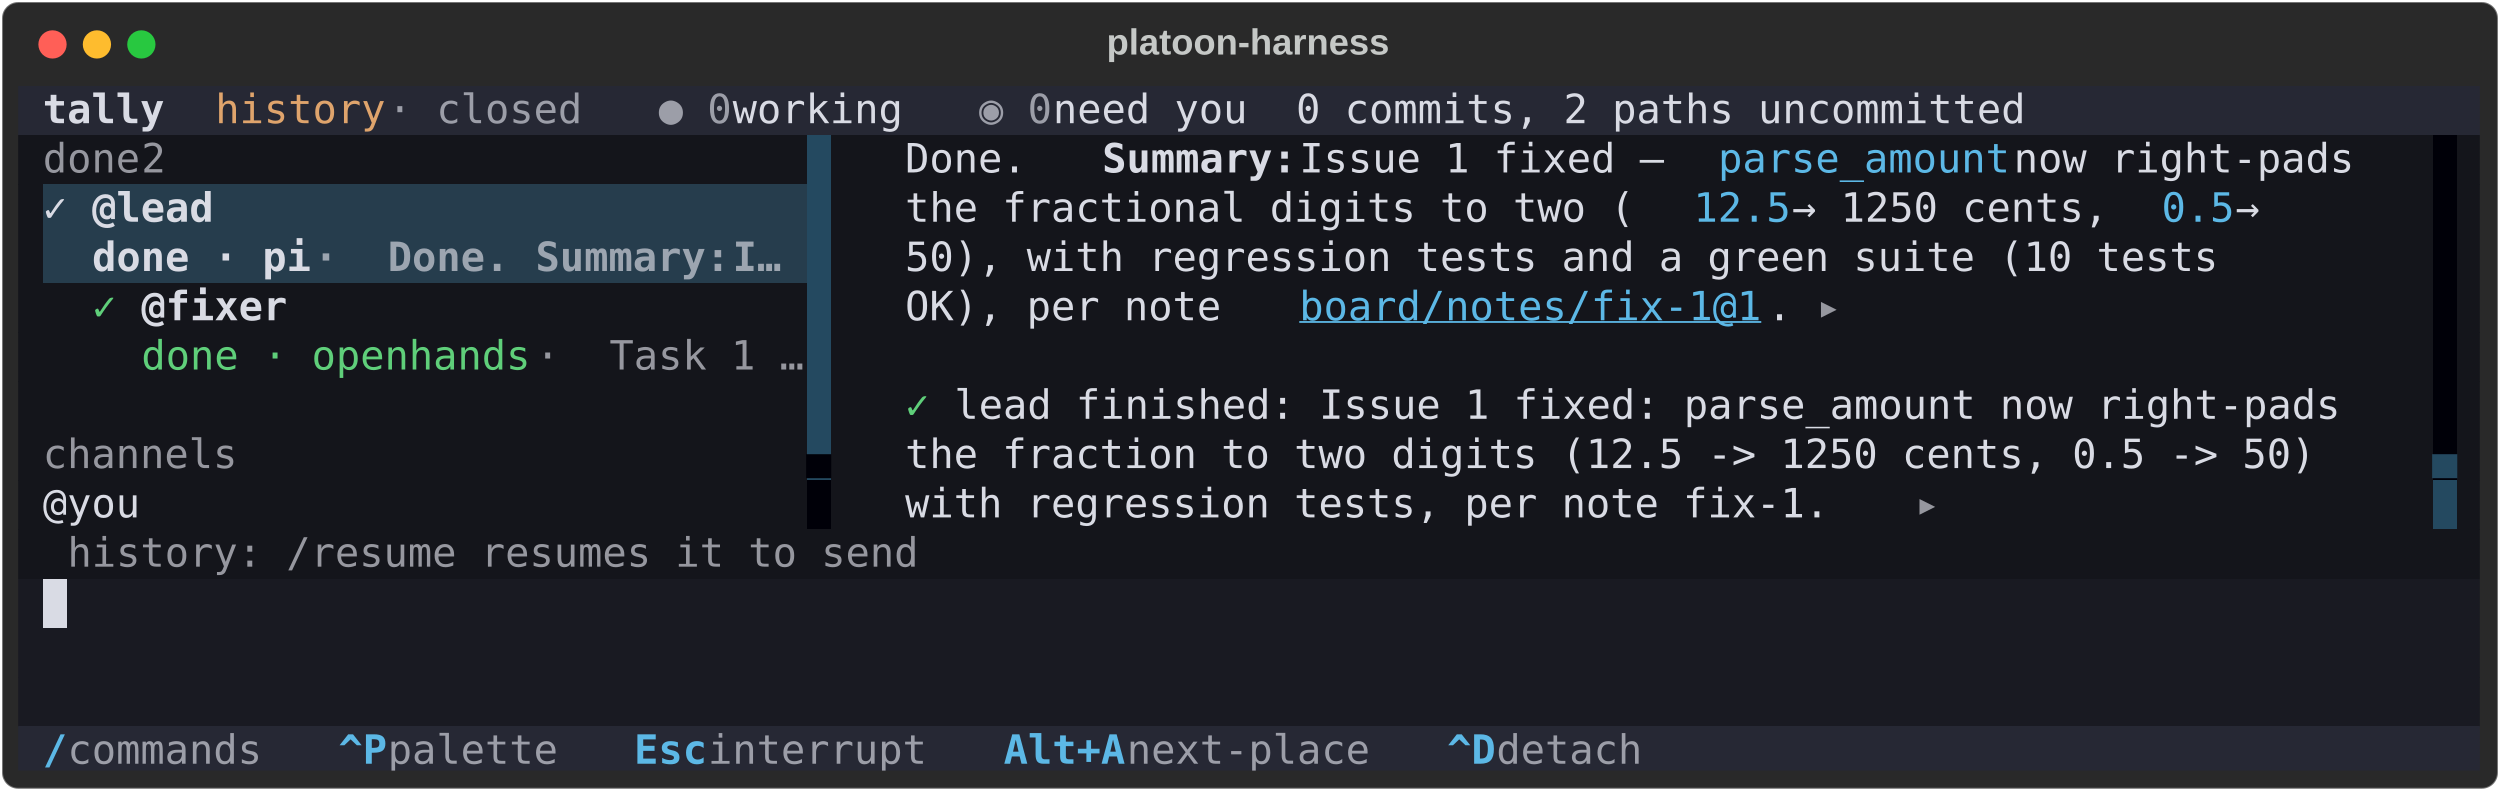
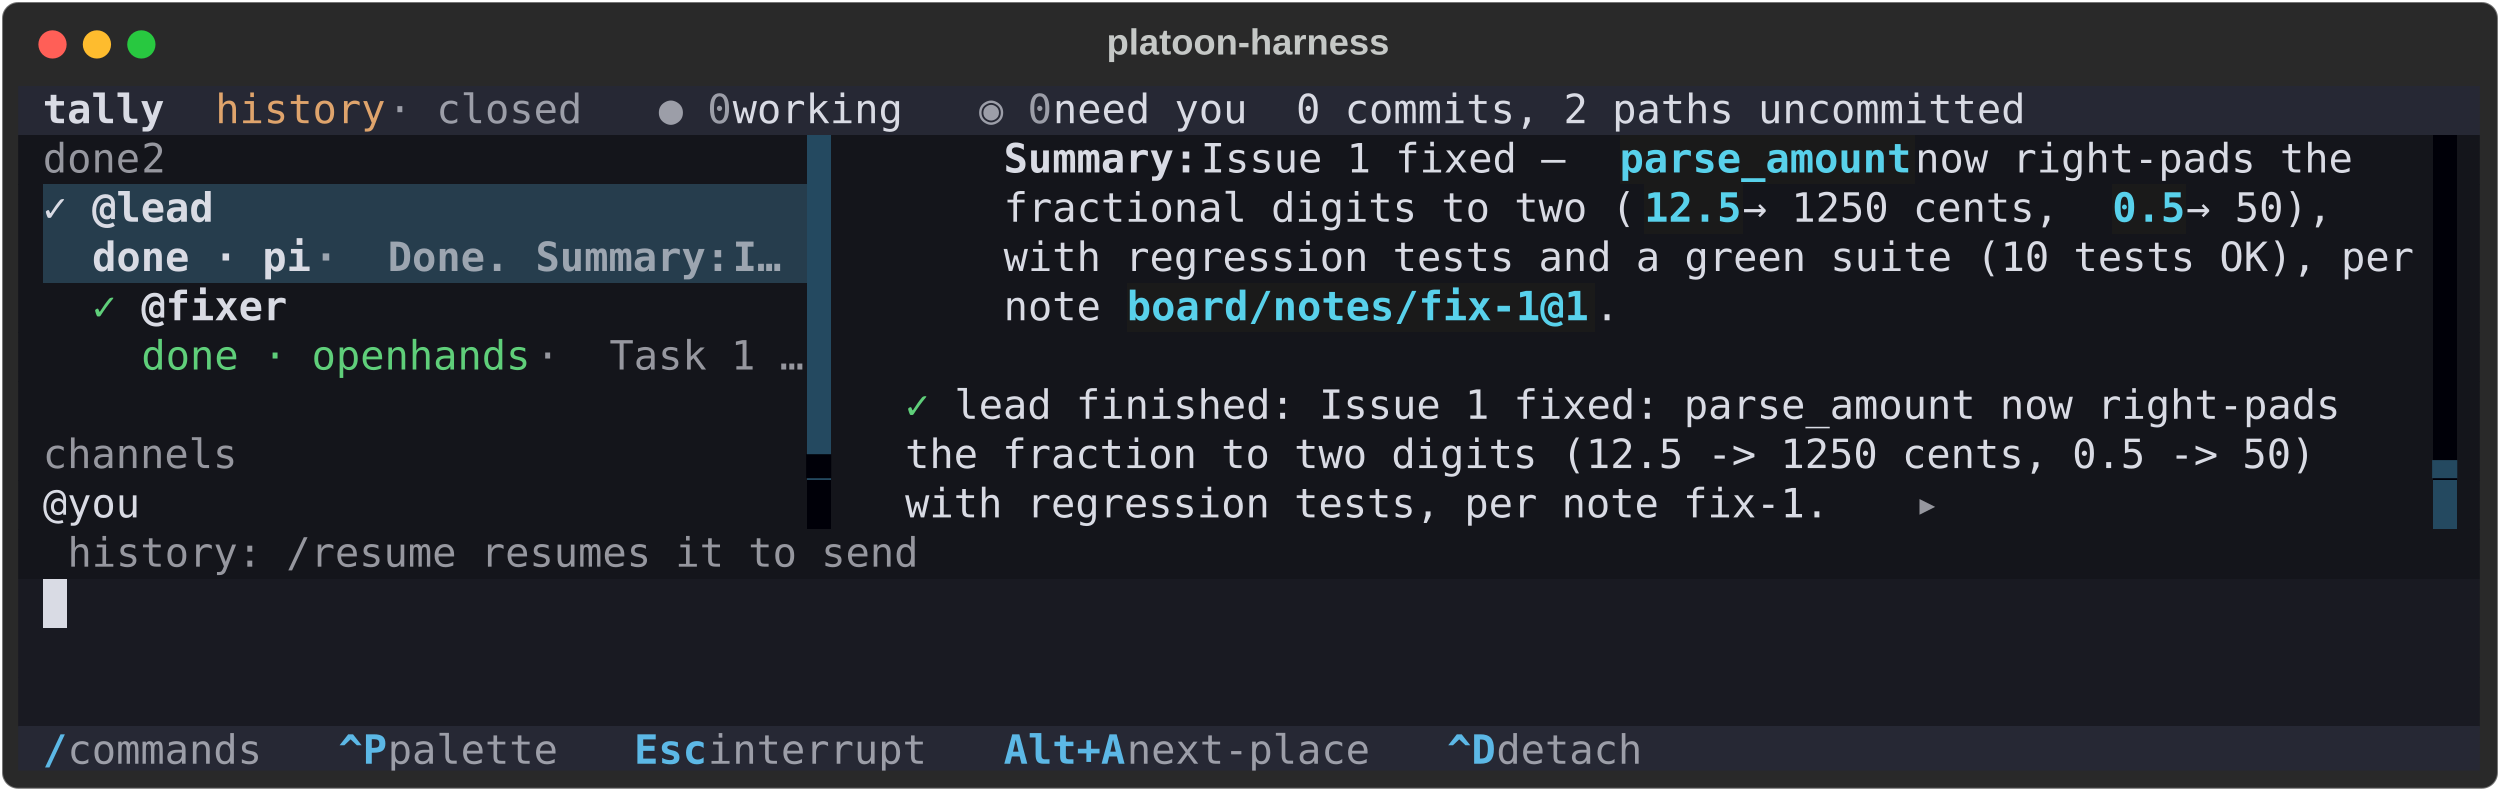
<svg xmlns="http://www.w3.org/2000/svg" class="rich-terminal" viewBox="0 0 1238 391.6">
  <style>

    @font-face {
        font-family: "Fira Code";
        src: local("FiraCode-Regular"),
                url("https://cdnjs.cloudflare.com/ajax/libs/firacode/6.2.0/woff2/FiraCode-Regular.woff2") format("woff2"),
                url("https://cdnjs.cloudflare.com/ajax/libs/firacode/6.2.0/woff/FiraCode-Regular.woff") format("woff");
        font-style: normal;
        font-weight: 400;
    }
    @font-face {
        font-family: "Fira Code";
        src: local("FiraCode-Bold"),
                url("https://cdnjs.cloudflare.com/ajax/libs/firacode/6.2.0/woff2/FiraCode-Bold.woff2") format("woff2"),
                url("https://cdnjs.cloudflare.com/ajax/libs/firacode/6.2.0/woff/FiraCode-Bold.woff") format("woff");
        font-style: bold;
        font-weight: 700;
    }

-     .terminal-311721827-matrix {
+     .terminal-2107880989-matrix {
        font-family: Fira Code, monospace;
        font-size: 20px;
        line-height: 24.4px;
        font-variant-east-asian: full-width;
    }

-     .terminal-311721827-title {
+     .terminal-2107880989-title {
        font-size: 18px;
        font-weight: bold;
        font-family: arial;
    }

-     .terminal-311721827-r1 { fill: #c5c8c6 }
- .terminal-311721827-r2 { fill: #d9dbe4;font-weight: bold }
- .terminal-311721827-r3 { fill: #d9dbe4 }
- .terminal-311721827-r4 { fill: #dfa46c }
- .terminal-311721827-r5 { fill: #9c9ea8 }
- .terminal-311721827-r6 { fill: #96979f }
- .terminal-311721827-r7 { fill: #14151b }
- .terminal-311721827-r8 { fill: #5cb8e6 }
- .terminal-311721827-r9 { fill: #9ca5b0;font-weight: bold }
- .terminal-311721827-r10 { fill: #5fcf7a }
- .terminal-311721827-r11 { fill: #5cb8e6;text-decoration: underline; }
- .terminal-311721827-r12 { fill: #000008 }
- .terminal-311721827-r13 { fill: #244960 }
- .terminal-311721827-r14 { fill: #5cb8e6;font-weight: bold }
+     .terminal-2107880989-r1 { fill: #c5c8c6 }
+ .terminal-2107880989-r2 { fill: #d9dbe4;font-weight: bold }
+ .terminal-2107880989-r3 { fill: #d9dbe4 }
+ .terminal-2107880989-r4 { fill: #dfa46c }
+ .terminal-2107880989-r5 { fill: #9c9ea8 }
+ .terminal-2107880989-r6 { fill: #96979f }
+ .terminal-2107880989-r7 { fill: #14151b }
+ .terminal-2107880989-r8 { fill: #58d1eb;font-weight: bold }
+ .terminal-2107880989-r9 { fill: #9ca5b0;font-weight: bold }
+ .terminal-2107880989-r10 { fill: #5fcf7a }
+ .terminal-2107880989-r11 { fill: #000008 }
+ .terminal-2107880989-r12 { fill: #244960 }
+ .terminal-2107880989-r13 { fill: #5cb8e6;font-weight: bold }
    </style>
  <defs>
-     <clipPath id="terminal-311721827-clip-terminal">
+     <clipPath id="terminal-2107880989-clip-terminal">
      <rect x="0" y="0" width="1219.0" height="340.6" />
    </clipPath>
-     <clipPath id="terminal-311721827-line-0">
+     <clipPath id="terminal-2107880989-line-0">
      <rect x="0" y="1.5" width="1220" height="24.65" />
    </clipPath>
-     <clipPath id="terminal-311721827-line-1">
+     <clipPath id="terminal-2107880989-line-1">
      <rect x="0" y="25.9" width="1220" height="24.65" />
    </clipPath>
-     <clipPath id="terminal-311721827-line-2">
+     <clipPath id="terminal-2107880989-line-2">
      <rect x="0" y="50.3" width="1220" height="24.65" />
    </clipPath>
-     <clipPath id="terminal-311721827-line-3">
+     <clipPath id="terminal-2107880989-line-3">
      <rect x="0" y="74.7" width="1220" height="24.65" />
    </clipPath>
-     <clipPath id="terminal-311721827-line-4">
+     <clipPath id="terminal-2107880989-line-4">
      <rect x="0" y="99.1" width="1220" height="24.65" />
    </clipPath>
-     <clipPath id="terminal-311721827-line-5">
+     <clipPath id="terminal-2107880989-line-5">
      <rect x="0" y="123.5" width="1220" height="24.65" />
    </clipPath>
-     <clipPath id="terminal-311721827-line-6">
+     <clipPath id="terminal-2107880989-line-6">
      <rect x="0" y="147.9" width="1220" height="24.65" />
    </clipPath>
-     <clipPath id="terminal-311721827-line-7">
+     <clipPath id="terminal-2107880989-line-7">
      <rect x="0" y="172.3" width="1220" height="24.65" />
    </clipPath>
-     <clipPath id="terminal-311721827-line-8">
+     <clipPath id="terminal-2107880989-line-8">
      <rect x="0" y="196.7" width="1220" height="24.65" />
    </clipPath>
-     <clipPath id="terminal-311721827-line-9">
+     <clipPath id="terminal-2107880989-line-9">
      <rect x="0" y="221.1" width="1220" height="24.65" />
    </clipPath>
-     <clipPath id="terminal-311721827-line-10">
+     <clipPath id="terminal-2107880989-line-10">
      <rect x="0" y="245.5" width="1220" height="24.65" />
    </clipPath>
-     <clipPath id="terminal-311721827-line-11">
+     <clipPath id="terminal-2107880989-line-11">
      <rect x="0" y="269.9" width="1220" height="24.65" />
    </clipPath>
-     <clipPath id="terminal-311721827-line-12">
+     <clipPath id="terminal-2107880989-line-12">
      <rect x="0" y="294.3" width="1220" height="24.65" />
    </clipPath>
  </defs>
  <rect fill="#292929" stroke="rgba(255,255,255,0.35)" stroke-width="1" x="1" y="1" width="1236" height="389.6" rx="8" />
-   <text class="terminal-311721827-title" fill="#c5c8c6" text-anchor="middle" x="618" y="27">platoon-harness</text>
+   <text class="terminal-2107880989-title" fill="#c5c8c6" text-anchor="middle" x="618" y="27">platoon-harness</text>
  <g transform="translate(26,22)">
    <circle cx="0" cy="0" r="7" fill="#ff5f57" />
    <circle cx="22" cy="0" r="7" fill="#febc2e" />
    <circle cx="44" cy="0" r="7" fill="#28c840" />
  </g>
-   <g transform="translate(9, 41)" clip-path="url(#terminal-311721827-clip-terminal)">
+   <g transform="translate(9, 41)" clip-path="url(#terminal-2107880989-clip-terminal)">
    <rect fill="#262834" x="0" y="1.5" width="12.2" height="24.65" shape-rendering="crispEdges" />
    <rect fill="#262834" x="12.2" y="1.5" width="61" height="24.65" shape-rendering="crispEdges" />
    <rect fill="#262834" x="73.2" y="1.5" width="24.4" height="24.65" shape-rendering="crispEdges" />
    <rect fill="#262834" x="97.6" y="1.5" width="85.4" height="24.65" shape-rendering="crispEdges" />
    <rect fill="#262834" x="183" y="1.5" width="109.8" height="24.65" shape-rendering="crispEdges" />
    <rect fill="#262834" x="292.8" y="1.5" width="24.4" height="24.65" shape-rendering="crispEdges" />
    <rect fill="#262834" x="317.2" y="1.5" width="36.6" height="24.65" shape-rendering="crispEdges" />
    <rect fill="#262834" x="353.8" y="1.5" width="122" height="24.65" shape-rendering="crispEdges" />
    <rect fill="#262834" x="475.8" y="1.5" width="36.6" height="24.65" shape-rendering="crispEdges" />
    <rect fill="#262834" x="512.4" y="1.5" width="500.2" height="24.65" shape-rendering="crispEdges" />
    <rect fill="#262834" x="1012.6" y="1.5" width="207.4" height="24.65" shape-rendering="crispEdges" />
    <rect fill="#14151b" x="0" y="25.9" width="12.2" height="24.65" shape-rendering="crispEdges" />
    <rect fill="#14151b" x="12.2" y="25.9" width="48.8" height="24.65" shape-rendering="crispEdges" />
    <rect fill="#14151b" x="61" y="25.9" width="36.6" height="24.65" shape-rendering="crispEdges" />
    <rect fill="#14151b" x="97.6" y="25.9" width="292.8" height="24.65" shape-rendering="crispEdges" />
    <rect fill="#244960" x="390.4" y="25.9" width="12.2" height="24.65" shape-rendering="crispEdges" />
    <rect fill="#14151b" x="402.6" y="25.9" width="12.2" height="24.65" shape-rendering="crispEdges" />
    <rect fill="#14151b" x="414.8" y="25.9" width="0" height="24.65" shape-rendering="crispEdges" />
    <rect fill="#14151b" x="414.8" y="25.9" width="12.2" height="24.65" shape-rendering="crispEdges" />
    <rect fill="#14151b" x="427" y="25.9" width="12.2" height="24.65" shape-rendering="crispEdges" />
-     <rect fill="#14151b" x="439.2" y="25.9" width="97.6" height="24.65" shape-rendering="crispEdges" />
-     <rect fill="#14151b" x="536.8" y="25.9" width="97.6" height="24.65" shape-rendering="crispEdges" />
-     <rect fill="#14151b" x="634.4" y="25.9" width="207.4" height="24.65" shape-rendering="crispEdges" />
-     <rect fill="#14151b" x="841.8" y="25.9" width="146.4" height="24.65" shape-rendering="crispEdges" />
-     <rect fill="#14151b" x="988.2" y="25.9" width="183" height="24.65" shape-rendering="crispEdges" />
-     <rect fill="#14151b" x="1171.2" y="25.9" width="24.4" height="24.65" shape-rendering="crispEdges" />
+     <rect fill="#14151b" x="439.2" y="25.9" width="48.8" height="24.65" shape-rendering="crispEdges" />
+     <rect fill="#14151b" x="488" y="25.9" width="97.6" height="24.65" shape-rendering="crispEdges" />
+     <rect fill="#14151b" x="585.6" y="25.9" width="207.4" height="24.65" shape-rendering="crispEdges" />
+     <rect fill="#1a1a1a" x="793" y="25.9" width="146.4" height="24.65" shape-rendering="crispEdges" />
+     <rect fill="#14151b" x="939.4" y="25.9" width="256.2" height="24.65" shape-rendering="crispEdges" />
    <rect fill="#000008" x="1195.6" y="25.9" width="12.2" height="24.65" shape-rendering="crispEdges" />
    <rect fill="#14151b" x="1207.8" y="25.9" width="12.2" height="24.65" shape-rendering="crispEdges" />
    <rect fill="#14151b" x="0" y="50.3" width="12.2" height="24.65" shape-rendering="crispEdges" />
    <rect fill="#263d4d" x="12.2" y="50.3" width="24.4" height="24.65" shape-rendering="crispEdges" />
    <rect fill="#263d4d" x="36.6" y="50.3" width="61" height="24.65" shape-rendering="crispEdges" />
    <rect fill="#263d4d" x="97.6" y="50.3" width="292.8" height="24.65" shape-rendering="crispEdges" />
    <rect fill="#244960" x="390.4" y="50.3" width="12.2" height="24.65" shape-rendering="crispEdges" />
    <rect fill="#14151b" x="402.6" y="50.3" width="24.4" height="24.65" shape-rendering="crispEdges" />
    <rect fill="#14151b" x="427" y="50.3" width="12.2" height="24.65" shape-rendering="crispEdges" />
-     <rect fill="#14151b" x="439.2" y="50.3" width="390.4" height="24.65" shape-rendering="crispEdges" />
-     <rect fill="#14151b" x="829.6" y="50.3" width="48.8" height="24.65" shape-rendering="crispEdges" />
-     <rect fill="#14151b" x="878.4" y="50.3" width="183" height="24.65" shape-rendering="crispEdges" />
-     <rect fill="#14151b" x="1061.4" y="50.3" width="36.6" height="24.65" shape-rendering="crispEdges" />
-     <rect fill="#14151b" x="1098" y="50.3" width="24.4" height="24.65" shape-rendering="crispEdges" />
-     <rect fill="#14151b" x="1122.4" y="50.3" width="73.2" height="24.65" shape-rendering="crispEdges" />
+     <rect fill="#14151b" x="439.2" y="50.3" width="48.8" height="24.65" shape-rendering="crispEdges" />
+     <rect fill="#14151b" x="488" y="50.3" width="317.2" height="24.65" shape-rendering="crispEdges" />
+     <rect fill="#1a1a1a" x="805.2" y="50.3" width="48.8" height="24.65" shape-rendering="crispEdges" />
+     <rect fill="#14151b" x="854" y="50.3" width="183" height="24.65" shape-rendering="crispEdges" />
+     <rect fill="#1a1a1a" x="1037" y="50.3" width="36.6" height="24.65" shape-rendering="crispEdges" />
+     <rect fill="#14151b" x="1073.6" y="50.3" width="122" height="24.65" shape-rendering="crispEdges" />
    <rect fill="#000008" x="1195.6" y="50.3" width="12.2" height="24.65" shape-rendering="crispEdges" />
    <rect fill="#14151b" x="1207.8" y="50.3" width="12.2" height="24.65" shape-rendering="crispEdges" />
    <rect fill="#14151b" x="0" y="74.7" width="12.2" height="24.65" shape-rendering="crispEdges" />
    <rect fill="#263d4d" x="12.2" y="74.7" width="24.4" height="24.65" shape-rendering="crispEdges" />
    <rect fill="#263d4d" x="36.6" y="74.7" width="109.8" height="24.65" shape-rendering="crispEdges" />
    <rect fill="#263d4d" x="146.4" y="74.7" width="36.6" height="24.65" shape-rendering="crispEdges" />
    <rect fill="#263d4d" x="183" y="74.7" width="73.2" height="24.65" shape-rendering="crispEdges" />
    <rect fill="#263d4d" x="256.2" y="74.7" width="97.6" height="24.65" shape-rendering="crispEdges" />
    <rect fill="#263d4d" x="353.8" y="74.7" width="36.6" height="24.65" shape-rendering="crispEdges" />
    <rect fill="#244960" x="390.4" y="74.7" width="12.2" height="24.65" shape-rendering="crispEdges" />
    <rect fill="#14151b" x="402.6" y="74.7" width="24.4" height="24.65" shape-rendering="crispEdges" />
    <rect fill="#14151b" x="427" y="74.7" width="12.2" height="24.65" shape-rendering="crispEdges" />
-     <rect fill="#14151b" x="439.2" y="74.7" width="683.2" height="24.65" shape-rendering="crispEdges" />
-     <rect fill="#14151b" x="1122.4" y="74.7" width="73.2" height="24.65" shape-rendering="crispEdges" />
+     <rect fill="#14151b" x="439.2" y="74.7" width="48.8" height="24.65" shape-rendering="crispEdges" />
+     <rect fill="#14151b" x="488" y="74.7" width="707.6" height="24.65" shape-rendering="crispEdges" />
    <rect fill="#000008" x="1195.6" y="74.7" width="12.2" height="24.65" shape-rendering="crispEdges" />
    <rect fill="#14151b" x="1207.8" y="74.7" width="12.2" height="24.65" shape-rendering="crispEdges" />
    <rect fill="#14151b" x="0" y="99.1" width="12.2" height="24.65" shape-rendering="crispEdges" />
    <rect fill="#14151b" x="12.2" y="99.1" width="24.4" height="24.65" shape-rendering="crispEdges" />
    <rect fill="#14151b" x="36.6" y="99.1" width="24.4" height="24.65" shape-rendering="crispEdges" />
    <rect fill="#14151b" x="61" y="99.1" width="73.2" height="24.65" shape-rendering="crispEdges" />
    <rect fill="#14151b" x="134.2" y="99.1" width="256.2" height="24.65" shape-rendering="crispEdges" />
    <rect fill="#244960" x="390.4" y="99.1" width="12.2" height="24.65" shape-rendering="crispEdges" />
    <rect fill="#14151b" x="402.6" y="99.1" width="24.4" height="24.65" shape-rendering="crispEdges" />
    <rect fill="#14151b" x="427" y="99.1" width="12.2" height="24.65" shape-rendering="crispEdges" />
-     <rect fill="#14151b" x="439.2" y="99.1" width="195.2" height="24.65" shape-rendering="crispEdges" />
-     <rect fill="#14151b" x="634.4" y="99.1" width="231.8" height="24.65" shape-rendering="crispEdges" />
-     <rect fill="#14151b" x="866.2" y="99.1" width="12.2" height="24.65" shape-rendering="crispEdges" />
-     <rect fill="#14151b" x="878.4" y="99.1" width="12.2" height="24.65" shape-rendering="crispEdges" />
-     <rect fill="#14151b" x="890.6" y="99.1" width="12.2" height="24.65" shape-rendering="crispEdges" />
-     <rect fill="#14151b" x="902.8" y="99.1" width="292.8" height="24.65" shape-rendering="crispEdges" />
+     <rect fill="#14151b" x="439.2" y="99.1" width="48.8" height="24.65" shape-rendering="crispEdges" />
+     <rect fill="#14151b" x="488" y="99.1" width="61" height="24.65" shape-rendering="crispEdges" />
+     <rect fill="#1a1a1a" x="549" y="99.1" width="231.8" height="24.65" shape-rendering="crispEdges" />
+     <rect fill="#14151b" x="780.8" y="99.1" width="414.8" height="24.65" shape-rendering="crispEdges" />
    <rect fill="#000008" x="1195.6" y="99.1" width="12.2" height="24.65" shape-rendering="crispEdges" />
    <rect fill="#14151b" x="1207.8" y="99.1" width="12.2" height="24.65" shape-rendering="crispEdges" />
    <rect fill="#14151b" x="0" y="123.5" width="12.2" height="24.65" shape-rendering="crispEdges" />
    <rect fill="#14151b" x="12.2" y="123.5" width="48.8" height="24.65" shape-rendering="crispEdges" />
    <rect fill="#14151b" x="61" y="123.5" width="195.2" height="24.65" shape-rendering="crispEdges" />
    <rect fill="#14151b" x="256.2" y="123.5" width="36.6" height="24.65" shape-rendering="crispEdges" />
    <rect fill="#14151b" x="292.8" y="123.5" width="97.6" height="24.65" shape-rendering="crispEdges" />
    <rect fill="#244960" x="390.4" y="123.5" width="12.2" height="24.65" shape-rendering="crispEdges" />
    <rect fill="#14151b" x="402.6" y="123.5" width="24.4" height="24.65" shape-rendering="crispEdges" />
    <rect fill="#14151b" x="427" y="123.5" width="768.6" height="24.65" shape-rendering="crispEdges" />
    <rect fill="#000008" x="1195.6" y="123.5" width="12.2" height="24.65" shape-rendering="crispEdges" />
    <rect fill="#14151b" x="1207.8" y="123.5" width="12.2" height="24.65" shape-rendering="crispEdges" />
    <rect fill="#14151b" x="0" y="147.9" width="12.2" height="24.65" shape-rendering="crispEdges" />
    <rect fill="#14151b" x="12.2" y="147.9" width="378.2" height="24.65" shape-rendering="crispEdges" />
    <rect fill="#244960" x="390.4" y="147.9" width="12.2" height="24.65" shape-rendering="crispEdges" />
    <rect fill="#14151b" x="402.6" y="147.9" width="24.4" height="24.65" shape-rendering="crispEdges" />
    <rect fill="#14151b" x="427" y="147.9" width="12.2" height="24.65" shape-rendering="crispEdges" />
    <rect fill="#14151b" x="439.2" y="147.9" width="24.4" height="24.65" shape-rendering="crispEdges" />
    <rect fill="#14151b" x="463.6" y="147.9" width="695.4" height="24.65" shape-rendering="crispEdges" />
    <rect fill="#14151b" x="1159" y="147.9" width="36.6" height="24.65" shape-rendering="crispEdges" />
    <rect fill="#000008" x="1195.6" y="147.9" width="12.2" height="24.65" shape-rendering="crispEdges" />
    <rect fill="#14151b" x="1207.8" y="147.9" width="12.2" height="24.65" shape-rendering="crispEdges" />
    <rect fill="#14151b" x="0" y="172.3" width="12.2" height="24.65" shape-rendering="crispEdges" />
    <rect fill="#14151b" x="12.2" y="172.3" width="97.6" height="24.65" shape-rendering="crispEdges" />
    <rect fill="#14151b" x="109.8" y="172.3" width="280.6" height="24.65" shape-rendering="crispEdges" />
    <rect fill="#244960" x="390.4" y="172.3" width="12.2" height="24.65" shape-rendering="crispEdges" />
    <rect fill="#14151b" x="402.6" y="172.3" width="24.4" height="24.65" shape-rendering="crispEdges" />
    <rect fill="#14151b" x="427" y="172.3" width="12.2" height="24.65" shape-rendering="crispEdges" />
    <rect fill="#14151b" x="439.2" y="172.3" width="732" height="24.65" shape-rendering="crispEdges" />
    <rect fill="#14151b" x="1171.2" y="172.3" width="24.4" height="24.65" shape-rendering="crispEdges" />
    <rect fill="#000008" x="1195.6" y="172.3" width="12.2" height="24.65" shape-rendering="crispEdges" />
    <rect fill="#14151b" x="1207.8" y="172.3" width="12.2" height="24.65" shape-rendering="crispEdges" />
    <rect fill="#14151b" x="0" y="196.7" width="12.2" height="24.65" shape-rendering="crispEdges" />
    <rect fill="#14151b" x="12.2" y="196.7" width="73.2" height="24.65" shape-rendering="crispEdges" />
    <rect fill="#14151b" x="85.4" y="196.7" width="12.2" height="24.65" shape-rendering="crispEdges" />
    <rect fill="#14151b" x="97.6" y="196.7" width="12.2" height="24.65" shape-rendering="crispEdges" />
    <rect fill="#14151b" x="109.8" y="196.7" width="280.6" height="24.65" shape-rendering="crispEdges" />
    <rect fill="#000008" x="390.4" y="196.7" width="12.2" height="24.65" shape-rendering="crispEdges" />
    <rect fill="#14151b" x="402.6" y="196.7" width="24.4" height="24.65" shape-rendering="crispEdges" />
    <rect fill="#14151b" x="427" y="196.7" width="12.2" height="24.65" shape-rendering="crispEdges" />
    <rect fill="#14151b" x="439.2" y="196.7" width="488" height="24.65" shape-rendering="crispEdges" />
    <rect fill="#14151b" x="927.2" y="196.7" width="12.2" height="24.65" shape-rendering="crispEdges" />
    <rect fill="#14151b" x="939.4" y="196.7" width="12.2" height="24.65" shape-rendering="crispEdges" />
    <rect fill="#14151b" x="951.6" y="196.7" width="244" height="24.65" shape-rendering="crispEdges" />
    <rect fill="#244960" x="1195.6" y="196.7" width="12.2" height="24.65" shape-rendering="crispEdges" />
    <rect fill="#14151b" x="1207.8" y="196.7" width="12.2" height="24.65" shape-rendering="crispEdges" />
    <rect fill="#14151b" x="0" y="221.1" width="24.4" height="24.65" shape-rendering="crispEdges" />
    <rect fill="#14151b" x="24.4" y="221.1" width="427" height="24.65" shape-rendering="crispEdges" />
    <rect fill="#14151b" x="451.4" y="221.1" width="768.6" height="24.65" shape-rendering="crispEdges" />
    <rect fill="#191a22" x="0" y="245.5" width="12.2" height="24.65" shape-rendering="crispEdges" />
    <rect fill="#d9dbe4" x="12.2" y="245.5" width="12.2" height="24.65" shape-rendering="crispEdges" />
    <rect fill="#191a22" x="24.4" y="245.5" width="1183.4" height="24.65" shape-rendering="crispEdges" />
    <rect fill="#191a22" x="1207.8" y="245.5" width="12.2" height="24.65" shape-rendering="crispEdges" />
    <rect fill="#191a22" x="0" y="269.9" width="12.2" height="24.65" shape-rendering="crispEdges" />
    <rect fill="#191a22" x="12.2" y="269.9" width="1195.6" height="24.65" shape-rendering="crispEdges" />
    <rect fill="#191a22" x="1207.8" y="269.9" width="12.2" height="24.65" shape-rendering="crispEdges" />
    <rect fill="#191a22" x="0" y="294.3" width="12.2" height="24.65" shape-rendering="crispEdges" />
    <rect fill="#191a22" x="12.2" y="294.3" width="1195.6" height="24.65" shape-rendering="crispEdges" />
    <rect fill="#191a22" x="1207.8" y="294.3" width="12.2" height="24.65" shape-rendering="crispEdges" />
    <rect fill="#262834" x="0" y="318.7" width="12.2" height="24.65" shape-rendering="crispEdges" />
    <rect fill="#262834" x="12.2" y="318.7" width="12.2" height="24.65" shape-rendering="crispEdges" />
    <rect fill="#262834" x="24.4" y="318.7" width="109.8" height="24.65" shape-rendering="crispEdges" />
    <rect fill="#262834" x="134.2" y="318.7" width="24.4" height="24.65" shape-rendering="crispEdges" />
    <rect fill="#262834" x="158.6" y="318.7" width="24.4" height="24.65" shape-rendering="crispEdges" />
    <rect fill="#262834" x="183" y="318.7" width="97.6" height="24.65" shape-rendering="crispEdges" />
    <rect fill="#262834" x="280.6" y="318.7" width="24.4" height="24.65" shape-rendering="crispEdges" />
    <rect fill="#262834" x="305" y="318.7" width="36.6" height="24.65" shape-rendering="crispEdges" />
    <rect fill="#262834" x="341.6" y="318.7" width="122" height="24.65" shape-rendering="crispEdges" />
    <rect fill="#262834" x="463.6" y="318.7" width="24.4" height="24.65" shape-rendering="crispEdges" />
    <rect fill="#262834" x="488" y="318.7" width="61" height="24.65" shape-rendering="crispEdges" />
    <rect fill="#262834" x="549" y="318.7" width="134.2" height="24.65" shape-rendering="crispEdges" />
    <rect fill="#262834" x="683.2" y="318.7" width="24.4" height="24.65" shape-rendering="crispEdges" />
    <rect fill="#262834" x="707.6" y="318.7" width="24.4" height="24.65" shape-rendering="crispEdges" />
    <rect fill="#262834" x="732" y="318.7" width="85.4" height="24.65" shape-rendering="crispEdges" />
    <rect fill="#262834" x="817.4" y="318.7" width="24.4" height="24.65" shape-rendering="crispEdges" />
    <rect fill="#262834" x="841.8" y="318.7" width="378.2" height="24.65" shape-rendering="crispEdges" />
-     <g class="terminal-311721827-matrix">
-       <text class="terminal-311721827-r2" x="12.2" y="20" textLength="61" clip-path="url(#terminal-311721827-line-0)">tally</text>
-       <text class="terminal-311721827-r4" x="97.6" y="20" textLength="85.4" clip-path="url(#terminal-311721827-line-0)">history</text>
-       <text class="terminal-311721827-r5" x="183" y="20" textLength="109.8" clip-path="url(#terminal-311721827-line-0)"> · closed</text>
-       <text class="terminal-311721827-r5" x="317.2" y="20" textLength="36.6" clip-path="url(#terminal-311721827-line-0)">● 0</text>
-       <text class="terminal-311721827-r3" x="353.8" y="20" textLength="122" clip-path="url(#terminal-311721827-line-0)"> working  </text>
-       <text class="terminal-311721827-r5" x="475.8" y="20" textLength="36.6" clip-path="url(#terminal-311721827-line-0)">◉ 0</text>
-       <text class="terminal-311721827-r3" x="512.4" y="20" textLength="500.2" clip-path="url(#terminal-311721827-line-0)"> need you  0 commits, 2 paths uncommitted</text>
-       <text class="terminal-311721827-r1" x="1220" y="20" textLength="12.2" clip-path="url(#terminal-311721827-line-0)">
- </text>
-       <text class="terminal-311721827-r6" x="12.2" y="44.4" textLength="48.8" clip-path="url(#terminal-311721827-line-1)">done</text>
-       <text class="terminal-311721827-r6" x="61" y="44.4" textLength="36.6" clip-path="url(#terminal-311721827-line-1)">  2</text>
-       <text class="terminal-311721827-r3" x="439.2" y="44.4" textLength="97.6" clip-path="url(#terminal-311721827-line-1)">  Done. </text>
-       <text class="terminal-311721827-r2" x="536.8" y="44.4" textLength="97.6" clip-path="url(#terminal-311721827-line-1)">Summary:</text>
-       <text class="terminal-311721827-r3" x="634.4" y="44.4" textLength="207.4" clip-path="url(#terminal-311721827-line-1)"> Issue 1 fixed — </text>
-       <text class="terminal-311721827-r8" x="841.8" y="44.4" textLength="146.4" clip-path="url(#terminal-311721827-line-1)">parse_amount</text>
-       <text class="terminal-311721827-r3" x="988.2" y="44.4" textLength="183" clip-path="url(#terminal-311721827-line-1)"> now right-pads</text>
-       <text class="terminal-311721827-r1" x="1220" y="44.4" textLength="12.2" clip-path="url(#terminal-311721827-line-1)">
- </text>
-       <text class="terminal-311721827-r2" x="12.2" y="68.8" textLength="24.4" clip-path="url(#terminal-311721827-line-2)">✓ </text>
-       <text class="terminal-311721827-r2" x="36.6" y="68.8" textLength="61" clip-path="url(#terminal-311721827-line-2)">@lead</text>
-       <text class="terminal-311721827-r3" x="439.2" y="68.8" textLength="390.4" clip-path="url(#terminal-311721827-line-2)">  the fractional digits to two (</text>
-       <text class="terminal-311721827-r8" x="829.6" y="68.8" textLength="48.8" clip-path="url(#terminal-311721827-line-2)">12.5</text>
-       <text class="terminal-311721827-r3" x="878.4" y="68.8" textLength="183" clip-path="url(#terminal-311721827-line-2)"> → 1250 cents, </text>
-       <text class="terminal-311721827-r8" x="1061.4" y="68.8" textLength="36.6" clip-path="url(#terminal-311721827-line-2)">0.5</text>
-       <text class="terminal-311721827-r3" x="1098" y="68.8" textLength="24.4" clip-path="url(#terminal-311721827-line-2)"> →</text>
-       <text class="terminal-311721827-r1" x="1220" y="68.8" textLength="12.2" clip-path="url(#terminal-311721827-line-2)">
- </text>
-       <text class="terminal-311721827-r2" x="36.6" y="93.2" textLength="109.8" clip-path="url(#terminal-311721827-line-3)">done · pi</text>
-       <text class="terminal-311721827-r9" x="146.4" y="93.2" textLength="36.6" clip-path="url(#terminal-311721827-line-3)"> · </text>
-       <text class="terminal-311721827-r9" x="183" y="93.2" textLength="73.2" clip-path="url(#terminal-311721827-line-3)">Done. </text>
-       <text class="terminal-311721827-r9" x="256.2" y="93.2" textLength="97.6" clip-path="url(#terminal-311721827-line-3)">Summary:</text>
-       <text class="terminal-311721827-r9" x="353.8" y="93.2" textLength="36.6" clip-path="url(#terminal-311721827-line-3)"> I…</text>
-       <text class="terminal-311721827-r3" x="439.2" y="93.2" textLength="683.2" clip-path="url(#terminal-311721827-line-3)">  50), with regression tests and a green suite (10 tests</text>
-       <text class="terminal-311721827-r1" x="1220" y="93.2" textLength="12.2" clip-path="url(#terminal-311721827-line-3)">
- </text>
-       <text class="terminal-311721827-r10" x="36.6" y="117.6" textLength="24.4" clip-path="url(#terminal-311721827-line-4)">✓ </text>
-       <text class="terminal-311721827-r2" x="61" y="117.6" textLength="73.2" clip-path="url(#terminal-311721827-line-4)">@fixer</text>
-       <text class="terminal-311721827-r3" x="439.2" y="117.6" textLength="195.2" clip-path="url(#terminal-311721827-line-4)">  OK), per note </text>
-       <text class="terminal-311721827-r11" x="634.4" y="117.6" textLength="231.8" clip-path="url(#terminal-311721827-line-4)">board/notes/fix-1@1</text>
-       <text class="terminal-311721827-r3" x="866.2" y="117.6" textLength="12.2" clip-path="url(#terminal-311721827-line-4)">.</text>
-       <text class="terminal-311721827-r6" x="890.6" y="117.6" textLength="12.2" clip-path="url(#terminal-311721827-line-4)">▸</text>
-       <text class="terminal-311721827-r1" x="1220" y="117.6" textLength="12.2" clip-path="url(#terminal-311721827-line-4)">
- </text>
-       <text class="terminal-311721827-r10" x="61" y="142" textLength="195.2" clip-path="url(#terminal-311721827-line-5)">done · openhands</text>
-       <text class="terminal-311721827-r6" x="256.2" y="142" textLength="36.6" clip-path="url(#terminal-311721827-line-5)"> · </text>
-       <text class="terminal-311721827-r6" x="292.8" y="142" textLength="97.6" clip-path="url(#terminal-311721827-line-5)">Task 1 …</text>
-       <text class="terminal-311721827-r1" x="1220" y="142" textLength="12.2" clip-path="url(#terminal-311721827-line-5)">
- </text>
-       <text class="terminal-311721827-r10" x="439.2" y="166.4" textLength="24.4" clip-path="url(#terminal-311721827-line-6)">✓ </text>
-       <text class="terminal-311721827-r3" x="463.6" y="166.4" textLength="695.4" clip-path="url(#terminal-311721827-line-6)">lead finished: Issue 1 fixed: parse_amount now right-pads</text>
-       <text class="terminal-311721827-r1" x="1220" y="166.4" textLength="12.2" clip-path="url(#terminal-311721827-line-6)">
- </text>
-       <text class="terminal-311721827-r6" x="12.2" y="190.8" textLength="97.6" clip-path="url(#terminal-311721827-line-7)">channels</text>
-       <text class="terminal-311721827-r12" x="390.4" y="190.8" textLength="12.2" clip-path="url(#terminal-311721827-line-7)">▄</text>
-       <text class="terminal-311721827-r3" x="439.2" y="190.8" textLength="732" clip-path="url(#terminal-311721827-line-7)">  the fraction to two digits (12.5 -&gt; 1250 cents, 0.5 -&gt; 50)</text>
-       <text class="terminal-311721827-r13" x="1195.6" y="190.8" textLength="12.2" clip-path="url(#terminal-311721827-line-7)">▄</text>
-       <text class="terminal-311721827-r1" x="1220" y="190.8" textLength="12.2" clip-path="url(#terminal-311721827-line-7)">
- </text>
-       <text class="terminal-311721827-r3" x="12.2" y="215.2" textLength="73.2" clip-path="url(#terminal-311721827-line-8)">  @you</text>
-       <text class="terminal-311721827-r3" x="439.2" y="215.2" textLength="488" clip-path="url(#terminal-311721827-line-8)">  with regression tests, per note fix-1.</text>
-       <text class="terminal-311721827-r6" x="939.4" y="215.2" textLength="12.2" clip-path="url(#terminal-311721827-line-8)">▸</text>
-       <text class="terminal-311721827-r1" x="1220" y="215.2" textLength="12.2" clip-path="url(#terminal-311721827-line-8)">
- </text>
-       <text class="terminal-311721827-r6" x="24.4" y="239.6" textLength="427" clip-path="url(#terminal-311721827-line-9)">history: /resume resumes it to send</text>
-       <text class="terminal-311721827-r1" x="1220" y="239.6" textLength="12.2" clip-path="url(#terminal-311721827-line-9)">
- </text>
-       <text class="terminal-311721827-r1" x="1220" y="264" textLength="12.2" clip-path="url(#terminal-311721827-line-10)">
- </text>
-       <text class="terminal-311721827-r1" x="1220" y="288.4" textLength="12.2" clip-path="url(#terminal-311721827-line-11)">
- </text>
-       <text class="terminal-311721827-r1" x="1220" y="312.8" textLength="12.2" clip-path="url(#terminal-311721827-line-12)">
- </text>
-       <text class="terminal-311721827-r14" x="12.2" y="337.2" textLength="12.2" clip-path="url(#terminal-311721827-line-13)">/</text>
-       <text class="terminal-311721827-r5" x="24.4" y="337.2" textLength="109.8" clip-path="url(#terminal-311721827-line-13)"> commands</text>
-       <text class="terminal-311721827-r14" x="158.6" y="337.2" textLength="24.4" clip-path="url(#terminal-311721827-line-13)">^P</text>
-       <text class="terminal-311721827-r5" x="183" y="337.2" textLength="97.6" clip-path="url(#terminal-311721827-line-13)"> palette</text>
-       <text class="terminal-311721827-r14" x="305" y="337.2" textLength="36.6" clip-path="url(#terminal-311721827-line-13)">Esc</text>
-       <text class="terminal-311721827-r5" x="341.6" y="337.2" textLength="122" clip-path="url(#terminal-311721827-line-13)"> interrupt</text>
-       <text class="terminal-311721827-r14" x="488" y="337.2" textLength="61" clip-path="url(#terminal-311721827-line-13)">Alt+A</text>
-       <text class="terminal-311721827-r5" x="549" y="337.2" textLength="134.2" clip-path="url(#terminal-311721827-line-13)"> next-place</text>
-       <text class="terminal-311721827-r14" x="707.6" y="337.2" textLength="24.4" clip-path="url(#terminal-311721827-line-13)">^D</text>
-       <text class="terminal-311721827-r5" x="732" y="337.2" textLength="85.4" clip-path="url(#terminal-311721827-line-13)"> detach</text>
+     <g class="terminal-2107880989-matrix">
+       <text class="terminal-2107880989-r2" x="12.2" y="20" textLength="61" clip-path="url(#terminal-2107880989-line-0)">tally</text>
+       <text class="terminal-2107880989-r4" x="97.6" y="20" textLength="85.4" clip-path="url(#terminal-2107880989-line-0)">history</text>
+       <text class="terminal-2107880989-r5" x="183" y="20" textLength="109.8" clip-path="url(#terminal-2107880989-line-0)"> · closed</text>
+       <text class="terminal-2107880989-r5" x="317.2" y="20" textLength="36.6" clip-path="url(#terminal-2107880989-line-0)">● 0</text>
+       <text class="terminal-2107880989-r3" x="353.8" y="20" textLength="122" clip-path="url(#terminal-2107880989-line-0)"> working  </text>
+       <text class="terminal-2107880989-r5" x="475.8" y="20" textLength="36.6" clip-path="url(#terminal-2107880989-line-0)">◉ 0</text>
+       <text class="terminal-2107880989-r3" x="512.4" y="20" textLength="500.2" clip-path="url(#terminal-2107880989-line-0)"> need you  0 commits, 2 paths uncommitted</text>
+       <text class="terminal-2107880989-r1" x="1220" y="20" textLength="12.2" clip-path="url(#terminal-2107880989-line-0)">
+ </text>
+       <text class="terminal-2107880989-r6" x="12.2" y="44.4" textLength="48.8" clip-path="url(#terminal-2107880989-line-1)">done</text>
+       <text class="terminal-2107880989-r6" x="61" y="44.4" textLength="36.6" clip-path="url(#terminal-2107880989-line-1)">  2</text>
+       <text class="terminal-2107880989-r2" x="488" y="44.4" textLength="97.6" clip-path="url(#terminal-2107880989-line-1)">Summary:</text>
+       <text class="terminal-2107880989-r3" x="585.6" y="44.4" textLength="207.4" clip-path="url(#terminal-2107880989-line-1)"> Issue 1 fixed — </text>
+       <text class="terminal-2107880989-r8" x="793" y="44.4" textLength="146.4" clip-path="url(#terminal-2107880989-line-1)">parse_amount</text>
+       <text class="terminal-2107880989-r3" x="939.4" y="44.4" textLength="256.2" clip-path="url(#terminal-2107880989-line-1)"> now right-pads the  </text>
+       <text class="terminal-2107880989-r1" x="1220" y="44.4" textLength="12.2" clip-path="url(#terminal-2107880989-line-1)">
+ </text>
+       <text class="terminal-2107880989-r2" x="12.2" y="68.8" textLength="24.4" clip-path="url(#terminal-2107880989-line-2)">✓ </text>
+       <text class="terminal-2107880989-r2" x="36.6" y="68.8" textLength="61" clip-path="url(#terminal-2107880989-line-2)">@lead</text>
+       <text class="terminal-2107880989-r3" x="488" y="68.8" textLength="317.2" clip-path="url(#terminal-2107880989-line-2)">fractional digits to two (</text>
+       <text class="terminal-2107880989-r8" x="805.2" y="68.8" textLength="48.8" clip-path="url(#terminal-2107880989-line-2)">12.5</text>
+       <text class="terminal-2107880989-r3" x="854" y="68.8" textLength="183" clip-path="url(#terminal-2107880989-line-2)"> → 1250 cents, </text>
+       <text class="terminal-2107880989-r8" x="1037" y="68.8" textLength="36.6" clip-path="url(#terminal-2107880989-line-2)">0.5</text>
+       <text class="terminal-2107880989-r3" x="1073.6" y="68.8" textLength="122" clip-path="url(#terminal-2107880989-line-2)"> → 50),   </text>
+       <text class="terminal-2107880989-r1" x="1220" y="68.8" textLength="12.2" clip-path="url(#terminal-2107880989-line-2)">
+ </text>
+       <text class="terminal-2107880989-r2" x="36.6" y="93.2" textLength="109.8" clip-path="url(#terminal-2107880989-line-3)">done · pi</text>
+       <text class="terminal-2107880989-r9" x="146.4" y="93.2" textLength="36.6" clip-path="url(#terminal-2107880989-line-3)"> · </text>
+       <text class="terminal-2107880989-r9" x="183" y="93.2" textLength="73.2" clip-path="url(#terminal-2107880989-line-3)">Done. </text>
+       <text class="terminal-2107880989-r9" x="256.2" y="93.2" textLength="97.6" clip-path="url(#terminal-2107880989-line-3)">Summary:</text>
+       <text class="terminal-2107880989-r9" x="353.8" y="93.2" textLength="36.6" clip-path="url(#terminal-2107880989-line-3)"> I…</text>
+       <text class="terminal-2107880989-r3" x="488" y="93.2" textLength="707.6" clip-path="url(#terminal-2107880989-line-3)">with regression tests and a green suite (10 tests OK), per</text>
+       <text class="terminal-2107880989-r1" x="1220" y="93.2" textLength="12.2" clip-path="url(#terminal-2107880989-line-3)">
+ </text>
+       <text class="terminal-2107880989-r10" x="36.6" y="117.6" textLength="24.4" clip-path="url(#terminal-2107880989-line-4)">✓ </text>
+       <text class="terminal-2107880989-r2" x="61" y="117.6" textLength="73.2" clip-path="url(#terminal-2107880989-line-4)">@fixer</text>
+       <text class="terminal-2107880989-r3" x="488" y="117.6" textLength="61" clip-path="url(#terminal-2107880989-line-4)">note </text>
+       <text class="terminal-2107880989-r8" x="549" y="117.6" textLength="231.8" clip-path="url(#terminal-2107880989-line-4)">board/notes/fix-1@1</text>
+       <text class="terminal-2107880989-r3" x="780.8" y="117.6" textLength="414.8" clip-path="url(#terminal-2107880989-line-4)">.                                 </text>
+       <text class="terminal-2107880989-r1" x="1220" y="117.6" textLength="12.2" clip-path="url(#terminal-2107880989-line-4)">
+ </text>
+       <text class="terminal-2107880989-r10" x="61" y="142" textLength="195.2" clip-path="url(#terminal-2107880989-line-5)">done · openhands</text>
+       <text class="terminal-2107880989-r6" x="256.2" y="142" textLength="36.6" clip-path="url(#terminal-2107880989-line-5)"> · </text>
+       <text class="terminal-2107880989-r6" x="292.8" y="142" textLength="97.6" clip-path="url(#terminal-2107880989-line-5)">Task 1 …</text>
+       <text class="terminal-2107880989-r1" x="1220" y="142" textLength="12.2" clip-path="url(#terminal-2107880989-line-5)">
+ </text>
+       <text class="terminal-2107880989-r10" x="439.2" y="166.4" textLength="24.4" clip-path="url(#terminal-2107880989-line-6)">✓ </text>
+       <text class="terminal-2107880989-r3" x="463.6" y="166.4" textLength="695.4" clip-path="url(#terminal-2107880989-line-6)">lead finished: Issue 1 fixed: parse_amount now right-pads</text>
+       <text class="terminal-2107880989-r1" x="1220" y="166.4" textLength="12.2" clip-path="url(#terminal-2107880989-line-6)">
+ </text>
+       <text class="terminal-2107880989-r6" x="12.2" y="190.8" textLength="97.6" clip-path="url(#terminal-2107880989-line-7)">channels</text>
+       <text class="terminal-2107880989-r11" x="390.4" y="190.8" textLength="12.2" clip-path="url(#terminal-2107880989-line-7)">▄</text>
+       <text class="terminal-2107880989-r3" x="439.2" y="190.8" textLength="732" clip-path="url(#terminal-2107880989-line-7)">  the fraction to two digits (12.5 -&gt; 1250 cents, 0.5 -&gt; 50)</text>
+       <text class="terminal-2107880989-r12" x="1195.6" y="190.8" textLength="12.2" clip-path="url(#terminal-2107880989-line-7)">▃</text>
+       <text class="terminal-2107880989-r1" x="1220" y="190.8" textLength="12.2" clip-path="url(#terminal-2107880989-line-7)">
+ </text>
+       <text class="terminal-2107880989-r3" x="12.2" y="215.2" textLength="73.2" clip-path="url(#terminal-2107880989-line-8)">  @you</text>
+       <text class="terminal-2107880989-r3" x="439.2" y="215.2" textLength="488" clip-path="url(#terminal-2107880989-line-8)">  with regression tests, per note fix-1.</text>
+       <text class="terminal-2107880989-r6" x="939.4" y="215.2" textLength="12.2" clip-path="url(#terminal-2107880989-line-8)">▸</text>
+       <text class="terminal-2107880989-r1" x="1220" y="215.2" textLength="12.2" clip-path="url(#terminal-2107880989-line-8)">
+ </text>
+       <text class="terminal-2107880989-r6" x="24.4" y="239.6" textLength="427" clip-path="url(#terminal-2107880989-line-9)">history: /resume resumes it to send</text>
+       <text class="terminal-2107880989-r1" x="1220" y="239.6" textLength="12.2" clip-path="url(#terminal-2107880989-line-9)">
+ </text>
+       <text class="terminal-2107880989-r1" x="1220" y="264" textLength="12.2" clip-path="url(#terminal-2107880989-line-10)">
+ </text>
+       <text class="terminal-2107880989-r1" x="1220" y="288.4" textLength="12.2" clip-path="url(#terminal-2107880989-line-11)">
+ </text>
+       <text class="terminal-2107880989-r1" x="1220" y="312.8" textLength="12.2" clip-path="url(#terminal-2107880989-line-12)">
+ </text>
+       <text class="terminal-2107880989-r13" x="12.2" y="337.2" textLength="12.2" clip-path="url(#terminal-2107880989-line-13)">/</text>
+       <text class="terminal-2107880989-r5" x="24.4" y="337.2" textLength="109.8" clip-path="url(#terminal-2107880989-line-13)"> commands</text>
+       <text class="terminal-2107880989-r13" x="158.6" y="337.2" textLength="24.4" clip-path="url(#terminal-2107880989-line-13)">^P</text>
+       <text class="terminal-2107880989-r5" x="183" y="337.2" textLength="97.6" clip-path="url(#terminal-2107880989-line-13)"> palette</text>
+       <text class="terminal-2107880989-r13" x="305" y="337.2" textLength="36.6" clip-path="url(#terminal-2107880989-line-13)">Esc</text>
+       <text class="terminal-2107880989-r5" x="341.6" y="337.2" textLength="122" clip-path="url(#terminal-2107880989-line-13)"> interrupt</text>
+       <text class="terminal-2107880989-r13" x="488" y="337.2" textLength="61" clip-path="url(#terminal-2107880989-line-13)">Alt+A</text>
+       <text class="terminal-2107880989-r5" x="549" y="337.2" textLength="134.2" clip-path="url(#terminal-2107880989-line-13)"> next-place</text>
+       <text class="terminal-2107880989-r13" x="707.6" y="337.2" textLength="24.4" clip-path="url(#terminal-2107880989-line-13)">^D</text>
+       <text class="terminal-2107880989-r5" x="732" y="337.2" textLength="85.4" clip-path="url(#terminal-2107880989-line-13)"> detach</text>
    </g>
  </g>
</svg>
